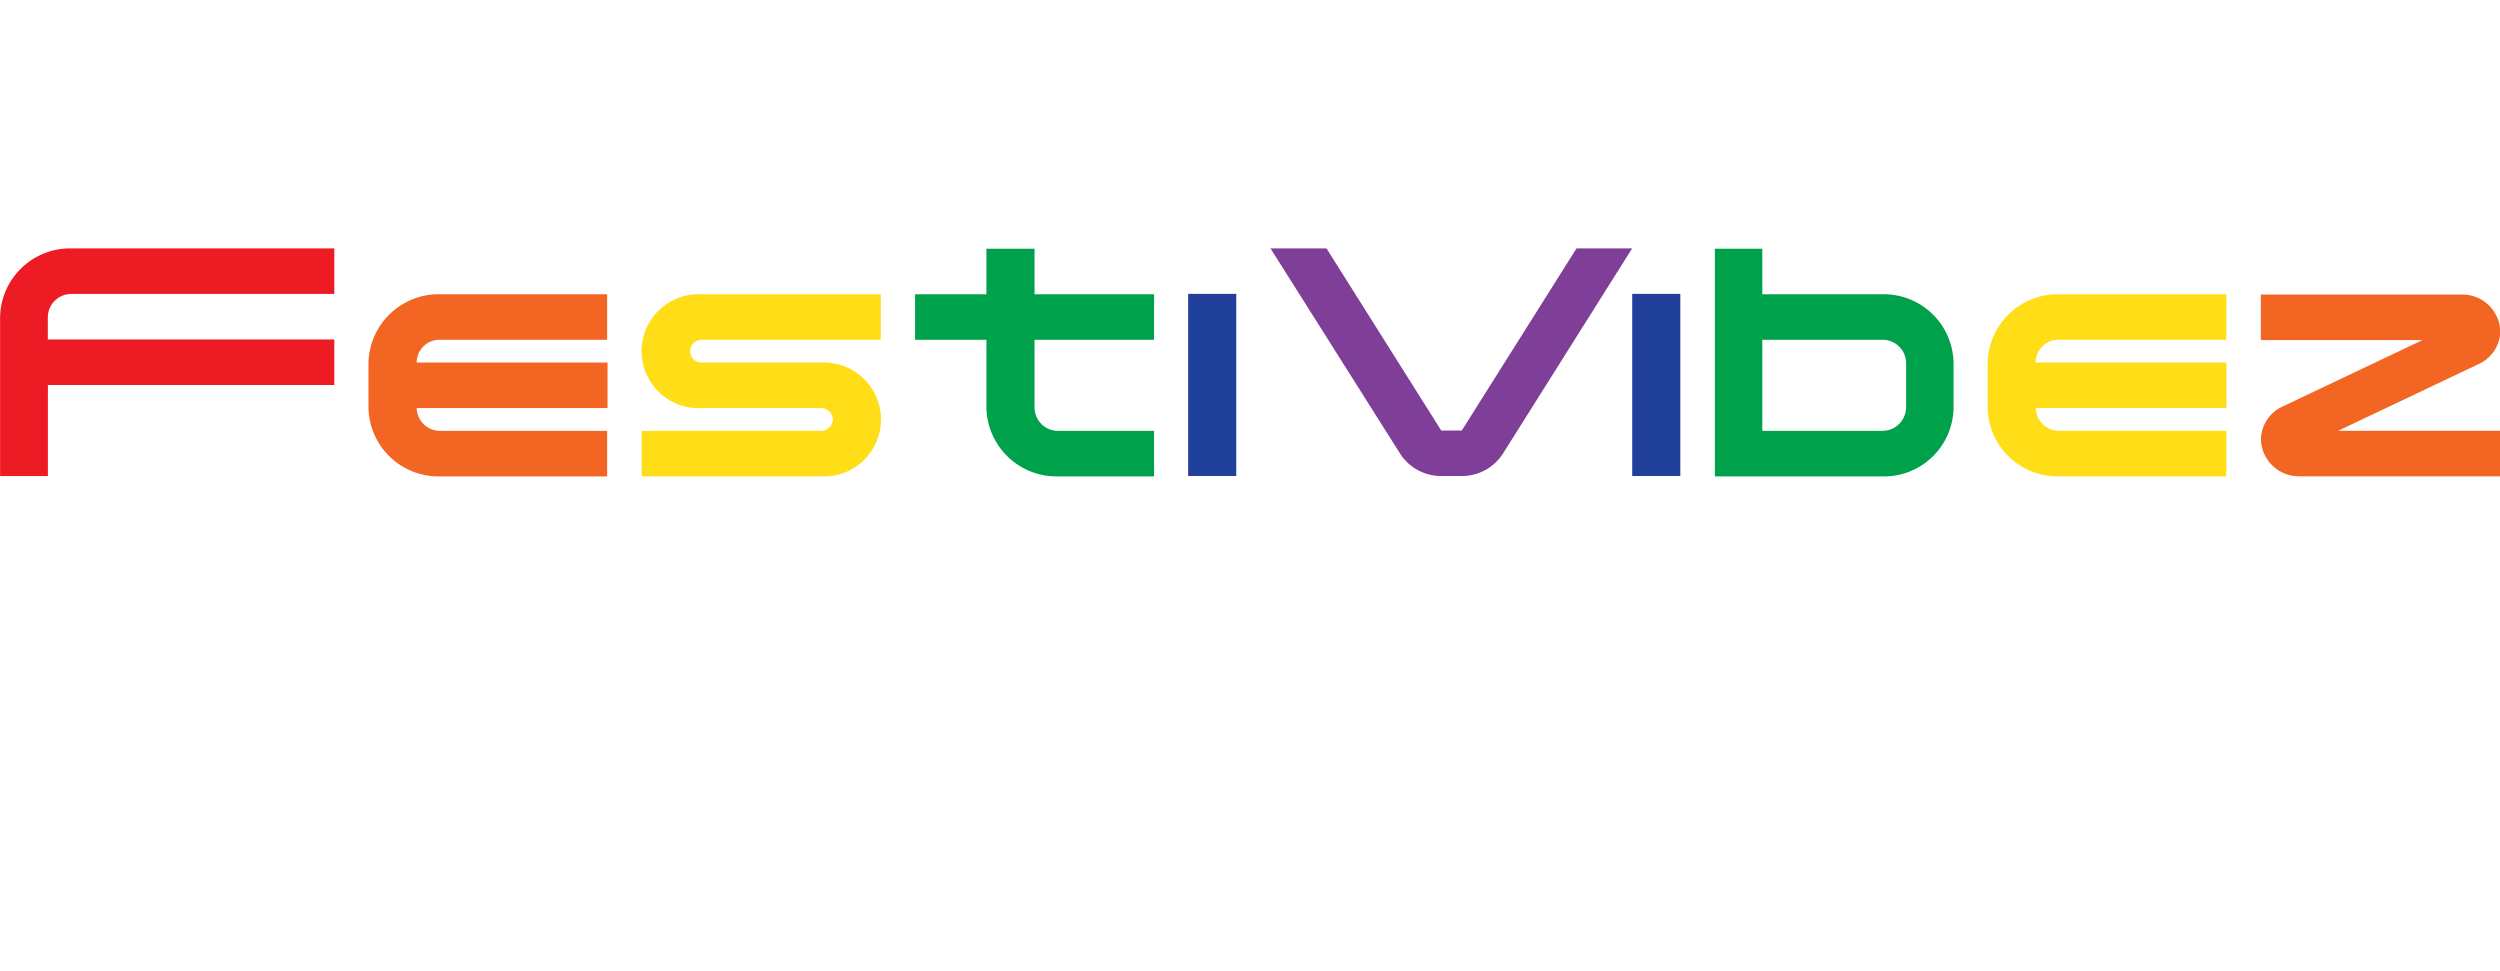
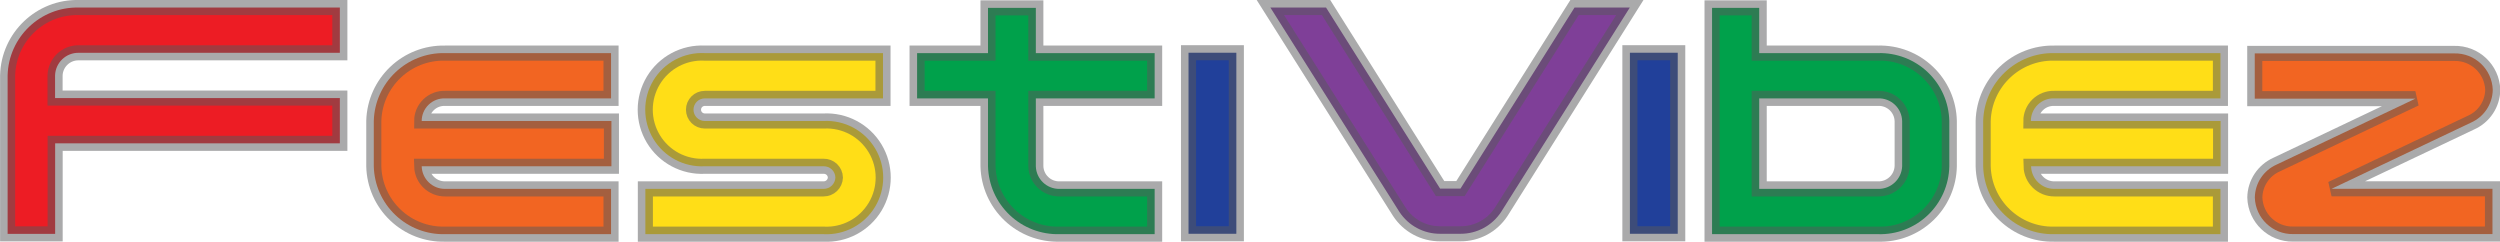
- <svg xmlns="http://www.w3.org/2000/svg" id="Layer_1" data-name="Layer 1" viewBox="0 0 329.4 127.89">
+ <svg xmlns="http://www.w3.org/2000/svg" id="Layer_1" data-name="Layer 1" viewBox="0 0 331.4 31.99">
  <defs>
-     <style>.cls-1{fill:#ed1c24;}.cls-2{fill:#f26522;}.cls-3{fill:#ffde17;}.cls-4{fill:#00a14b;}.cls-5{fill:#21409a;}.cls-6{fill:#7f3f98;}</style>
+     <style>.cls-1{fill:#ed1c24;}.cls-2{fill:#f26522;}.cls-3{fill:#ffde17;}.cls-4{fill:#00a14b;}.cls-5{fill:#21409a;}.cls-6{fill:#7f3f98;}.cls-7{opacity:0.51;}.cls-8{fill:none;stroke:#58595b;stroke-width:2px;}</style>
  </defs>
-   <text x="-153.69" y="-230.85" />
-   <path class="cls-1" d="M163.14,263.58h34.6v6h-34.6a3.09,3.09,0,0,0-3.15,3v3h37.75v6H160v12h-6.3v-21A9.23,9.23,0,0,1,163.14,263.58Z" transform="translate(-153.69 -230.85)" />
-   <path class="cls-2" d="M202.24,284.62v-6a9.25,9.25,0,0,1,9.45-9h22v6h-22a3,3,0,0,0-3.1,3h25.15v6H208.59a3.08,3.08,0,0,0,3.1,3h22v6h-22A9.22,9.22,0,0,1,202.24,284.62Z" transform="translate(-153.69 -230.85)" />
-   <path class="cls-3" d="M269.74,269.62v6H246.12a1.48,1.48,0,1,0,0,3h15.75a7.51,7.51,0,1,1,0,15H238.24v-6h23.62a1.56,1.56,0,0,0,1.57-1.5,1.53,1.53,0,0,0-1.57-1.5H246.12a7.51,7.51,0,1,1,0-15Z" transform="translate(-153.69 -230.85)" />
-   <path class="cls-4" d="M290,269.62h15.75v6H290v9a3.09,3.09,0,0,0,3.15,3h12.6v6h-12.6a9.24,9.24,0,0,1-9.49-9v-9h-9.4v-6h9.4v-6H290Z" transform="translate(-153.69 -230.85)" />
-   <path class="cls-5" d="M316.58,293.57h-6.34v-24h6.34Z" transform="translate(-153.69 -230.85)" />
-   <path class="cls-6" d="M338.19,290.66l-17.1-27.08h7.38l15.12,24h2.7l15.12-24h7.33l-17.05,27.08a6.4,6.4,0,0,1-5.4,2.91h-2.7A6.4,6.4,0,0,1,338.19,290.66Z" transform="translate(-153.69 -230.85)" />
-   <path class="cls-5" d="M375.09,293.57h-6.34v-24h6.34Z" transform="translate(-153.69 -230.85)" />
-   <path class="cls-4" d="M385.89,263.62v6h15.75a9.2,9.2,0,0,1,9.45,9v6a9.17,9.17,0,0,1-9.45,9h-22V263.62Zm0,12v12h15.75a3.13,3.13,0,0,0,3.2-3v-6a3.09,3.09,0,0,0-3.2-3Z" transform="translate(-153.69 -230.85)" />
-   <path class="cls-3" d="M415.58,284.62v-6a9.25,9.25,0,0,1,9.45-9h22v6H425a3,3,0,0,0-3.1,3h25.15v6H421.93a3.07,3.07,0,0,0,3.1,3h22v6H425A9.22,9.22,0,0,1,415.58,284.62Z" transform="translate(-153.69 -230.85)" />
-   <path class="cls-2" d="M480.25,278.83l-18.49,8.78h21.33v6H456.67a5,5,0,0,1-5.08-4.84,4.86,4.86,0,0,1,2.88-4.37l18.4-8.74H451.58v-6H478a5,5,0,0,1,5.13,4.84A4.84,4.84,0,0,1,480.25,278.83Z" transform="translate(-153.69 -230.85)" />
+   <path class="cls-1" d="M163.14,263.58h34.6v6h-34.6a3.09,3.09,0,0,0-3.15,3v3h37.75v6H160v12h-6.3v-21A9.23,9.23,0,0,1,163.14,263.58Z" transform="translate(-152.69 -262.58)" />
+   <path class="cls-2" d="M202.24,284.62v-6a9.25,9.25,0,0,1,9.45-9h22v6h-22a3,3,0,0,0-3.1,3h25.15v6H208.59a3.08,3.08,0,0,0,3.1,3h22v6h-22A9.22,9.22,0,0,1,202.24,284.62Z" transform="translate(-152.69 -262.58)" />
+   <path class="cls-3" d="M269.74,269.62v6H246.12a1.48,1.48,0,1,0,0,3h15.75a7.51,7.51,0,1,1,0,15H238.24v-6h23.62a1.56,1.56,0,0,0,1.57-1.5,1.53,1.53,0,0,0-1.57-1.5H246.12a7.51,7.51,0,1,1,0-15Z" transform="translate(-152.69 -262.58)" />
+   <path class="cls-4" d="M290,269.62h15.75v6H290v9a3.09,3.09,0,0,0,3.15,3h12.6v6h-12.6a9.24,9.24,0,0,1-9.49-9v-9h-9.4v-6h9.4v-6H290Z" transform="translate(-152.69 -262.58)" />
+   <path class="cls-5" d="M316.58,293.57h-6.34v-24h6.34Z" transform="translate(-152.69 -262.58)" />
+   <path class="cls-6" d="M338.19,290.66l-17.1-27.08h7.38l15.12,24h2.7l15.12-24h7.33l-17.05,27.08a6.4,6.4,0,0,1-5.4,2.91h-2.7A6.4,6.4,0,0,1,338.19,290.66Z" transform="translate(-152.69 -262.58)" />
+   <path class="cls-5" d="M375.09,293.57h-6.34v-24h6.34Z" transform="translate(-152.69 -262.58)" />
+   <path class="cls-4" d="M385.89,263.62v6h15.75a9.2,9.2,0,0,1,9.45,9v6a9.17,9.17,0,0,1-9.45,9h-22V263.62Zm0,12v12h15.75a3.13,3.13,0,0,0,3.2-3v-6a3.09,3.09,0,0,0-3.2-3Z" transform="translate(-152.69 -262.58)" />
+   <path class="cls-3" d="M415.58,284.62v-6a9.25,9.25,0,0,1,9.45-9h22v6H425a3,3,0,0,0-3.1,3h25.15v6H421.93a3.07,3.07,0,0,0,3.1,3h22v6H425A9.22,9.22,0,0,1,415.58,284.62Z" transform="translate(-152.69 -262.58)" />
+   <path class="cls-2" d="M480.25,278.83l-18.49,8.78h21.33v6H456.67a5,5,0,0,1-5.08-4.84,4.86,4.86,0,0,1,2.88-4.37l18.4-8.74H451.58v-6H478a5,5,0,0,1,5.13,4.84A4.84,4.84,0,0,1,480.25,278.83Z" transform="translate(-152.69 -262.58)" />
+   <g class="cls-7">
+     <path class="cls-8" d="M163.14,263.58h34.6v6h-34.6a3.09,3.09,0,0,0-3.15,3v3h37.75v6H160v12h-6.3v-21A9.23,9.23,0,0,1,163.14,263.58Z" transform="translate(-152.69 -262.58)" />
+     <path class="cls-8" d="M202.24,284.62v-6a9.25,9.25,0,0,1,9.45-9h22v6h-22a3,3,0,0,0-3.1,3h25.15v6H208.59a3.08,3.08,0,0,0,3.1,3h22v6h-22A9.22,9.22,0,0,1,202.24,284.62Z" transform="translate(-152.69 -262.58)" />
+     <path class="cls-8" d="M269.74,269.62v6H246.12a1.48,1.48,0,1,0,0,3h15.75a7.51,7.51,0,1,1,0,15H238.24v-6h23.62a1.56,1.56,0,0,0,1.57-1.5,1.53,1.53,0,0,0-1.57-1.5H246.12a7.51,7.51,0,1,1,0-15Z" transform="translate(-152.69 -262.58)" />
+     <path class="cls-8" d="M290,269.62h15.75v6H290v9a3.09,3.09,0,0,0,3.15,3h12.6v6h-12.6a9.24,9.24,0,0,1-9.49-9v-9h-9.4v-6h9.4v-6H290Z" transform="translate(-152.69 -262.58)" />
+     <path class="cls-8" d="M316.58,293.57h-6.34v-24h6.34Z" transform="translate(-152.69 -262.58)" />
+     <path class="cls-8" d="M338.19,290.66l-17.1-27.08h7.38l15.12,24h2.7l15.12-24h7.33l-17.05,27.08a6.4,6.4,0,0,1-5.4,2.91h-2.7A6.4,6.4,0,0,1,338.19,290.66Z" transform="translate(-152.69 -262.58)" />
+     <path class="cls-8" d="M375.09,293.57h-6.34v-24h6.34Z" transform="translate(-152.69 -262.58)" />
+     <path class="cls-8" d="M385.89,263.62v6h15.75a9.2,9.2,0,0,1,9.45,9v6a9.17,9.17,0,0,1-9.45,9h-22V263.62Zm0,12v12h15.75a3.13,3.13,0,0,0,3.2-3v-6a3.09,3.09,0,0,0-3.2-3Z" transform="translate(-152.69 -262.58)" />
+     <path class="cls-8" d="M415.58,284.62v-6a9.25,9.25,0,0,1,9.45-9h22v6H425a3,3,0,0,0-3.1,3h25.15v6H421.93a3.07,3.07,0,0,0,3.1,3h22v6H425A9.22,9.22,0,0,1,415.58,284.62Z" transform="translate(-152.69 -262.58)" />
+     <path class="cls-8" d="M480.25,278.83l-18.49,8.78h21.33v6H456.67a5,5,0,0,1-5.08-4.84,4.86,4.86,0,0,1,2.88-4.37l18.4-8.74H451.58v-6H478a5,5,0,0,1,5.13,4.84A4.84,4.84,0,0,1,480.25,278.83Z" transform="translate(-152.69 -262.58)" />
+   </g>
</svg>
